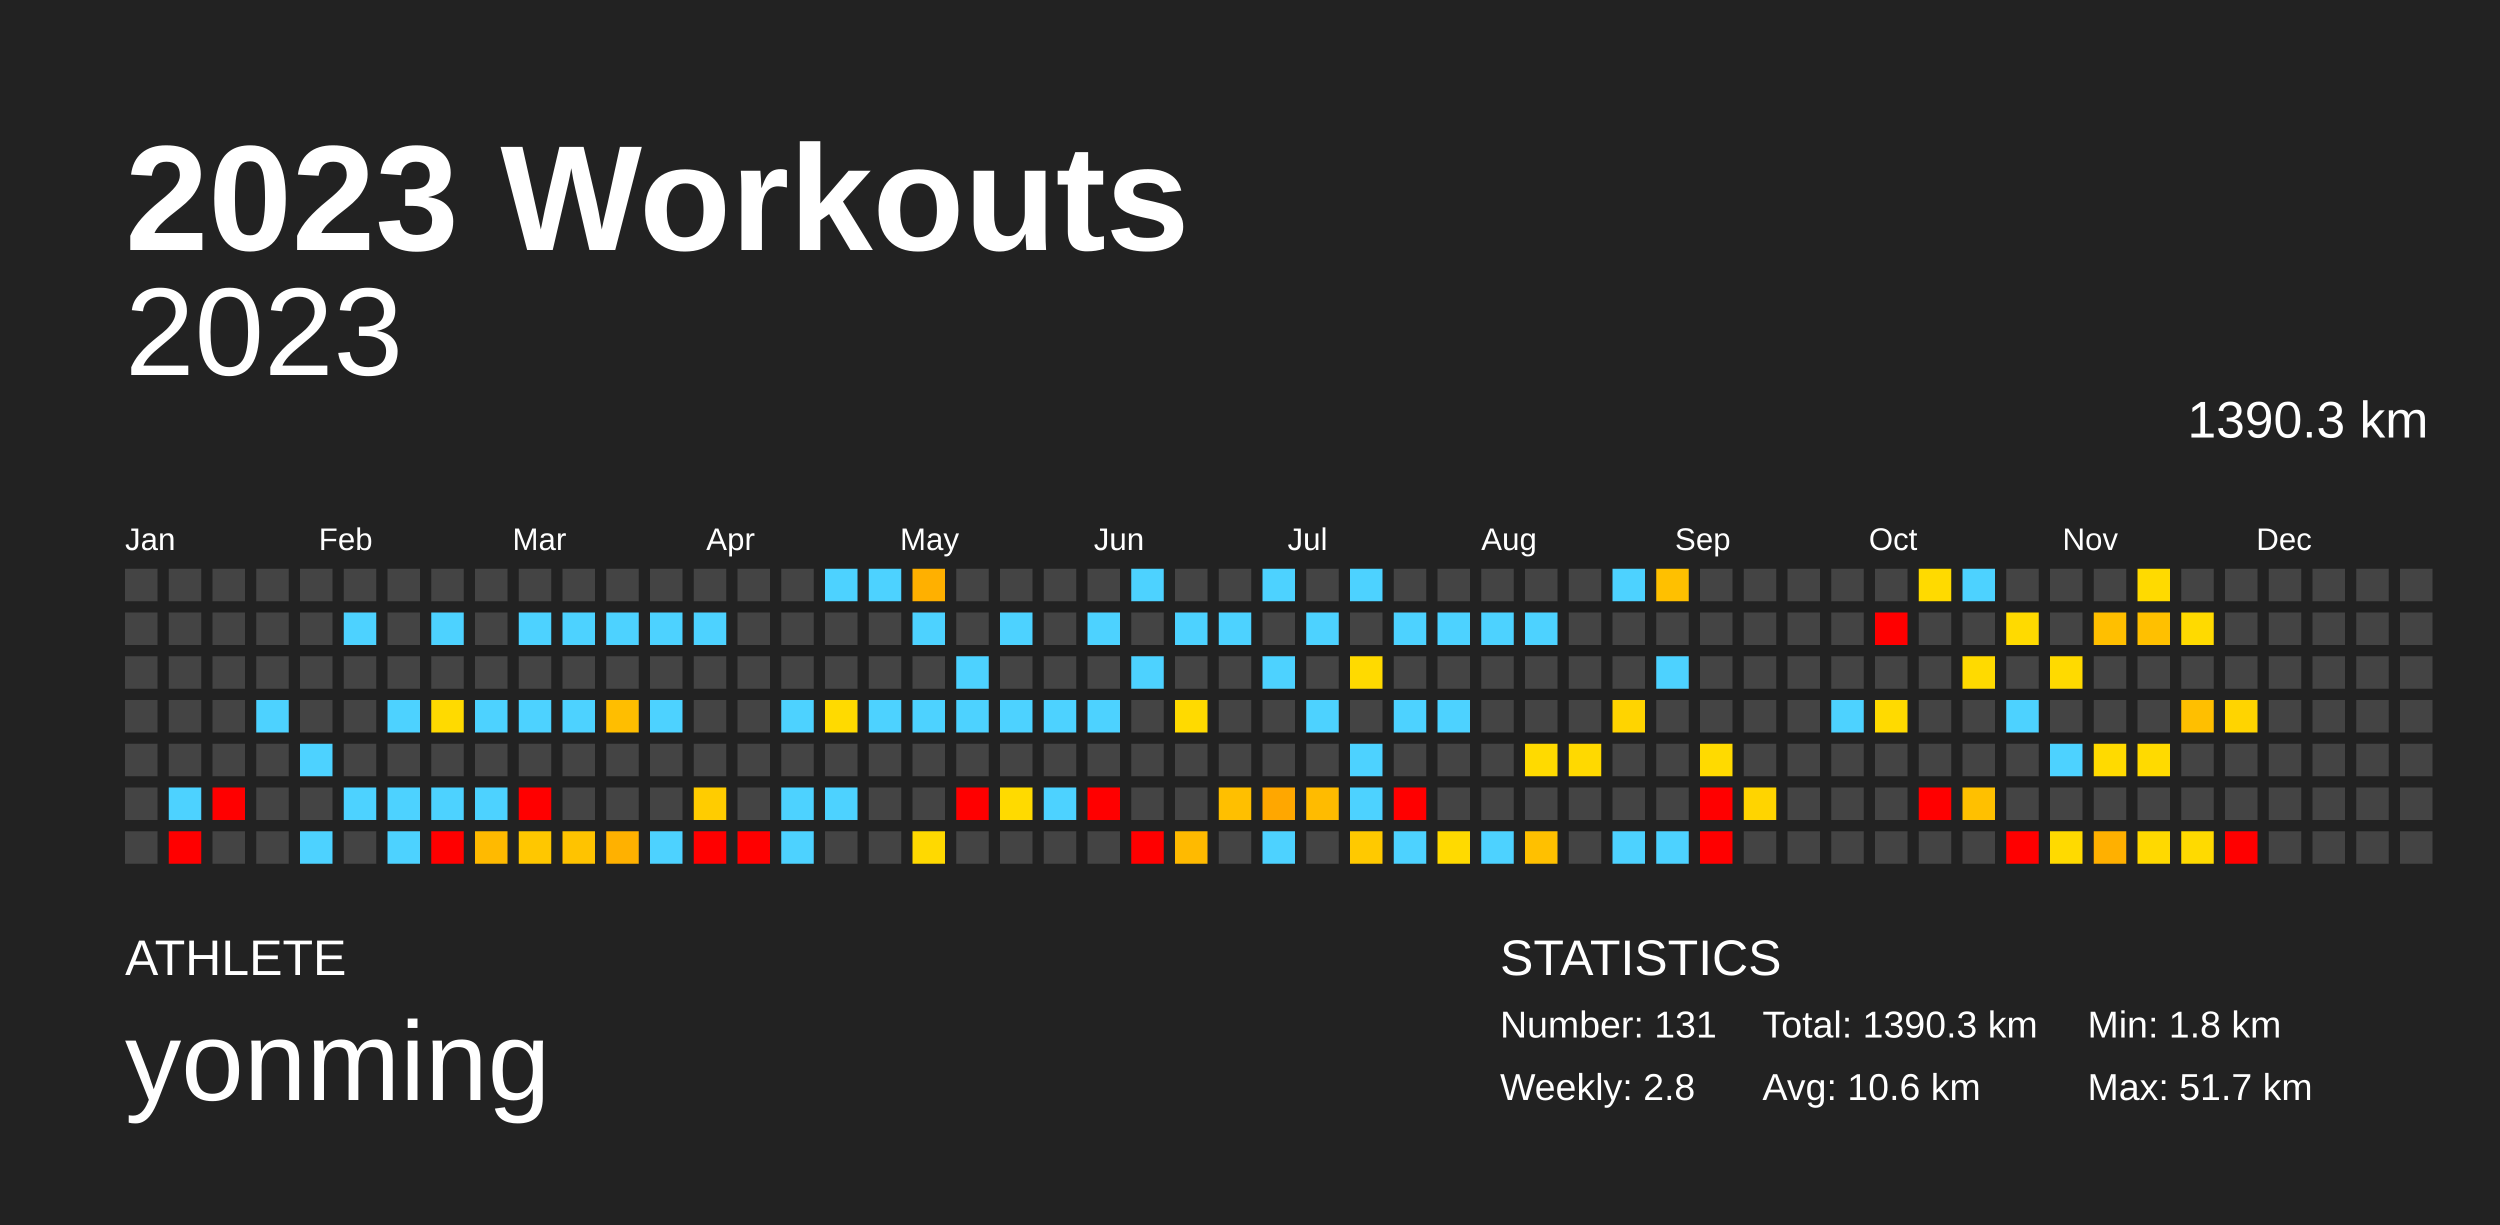
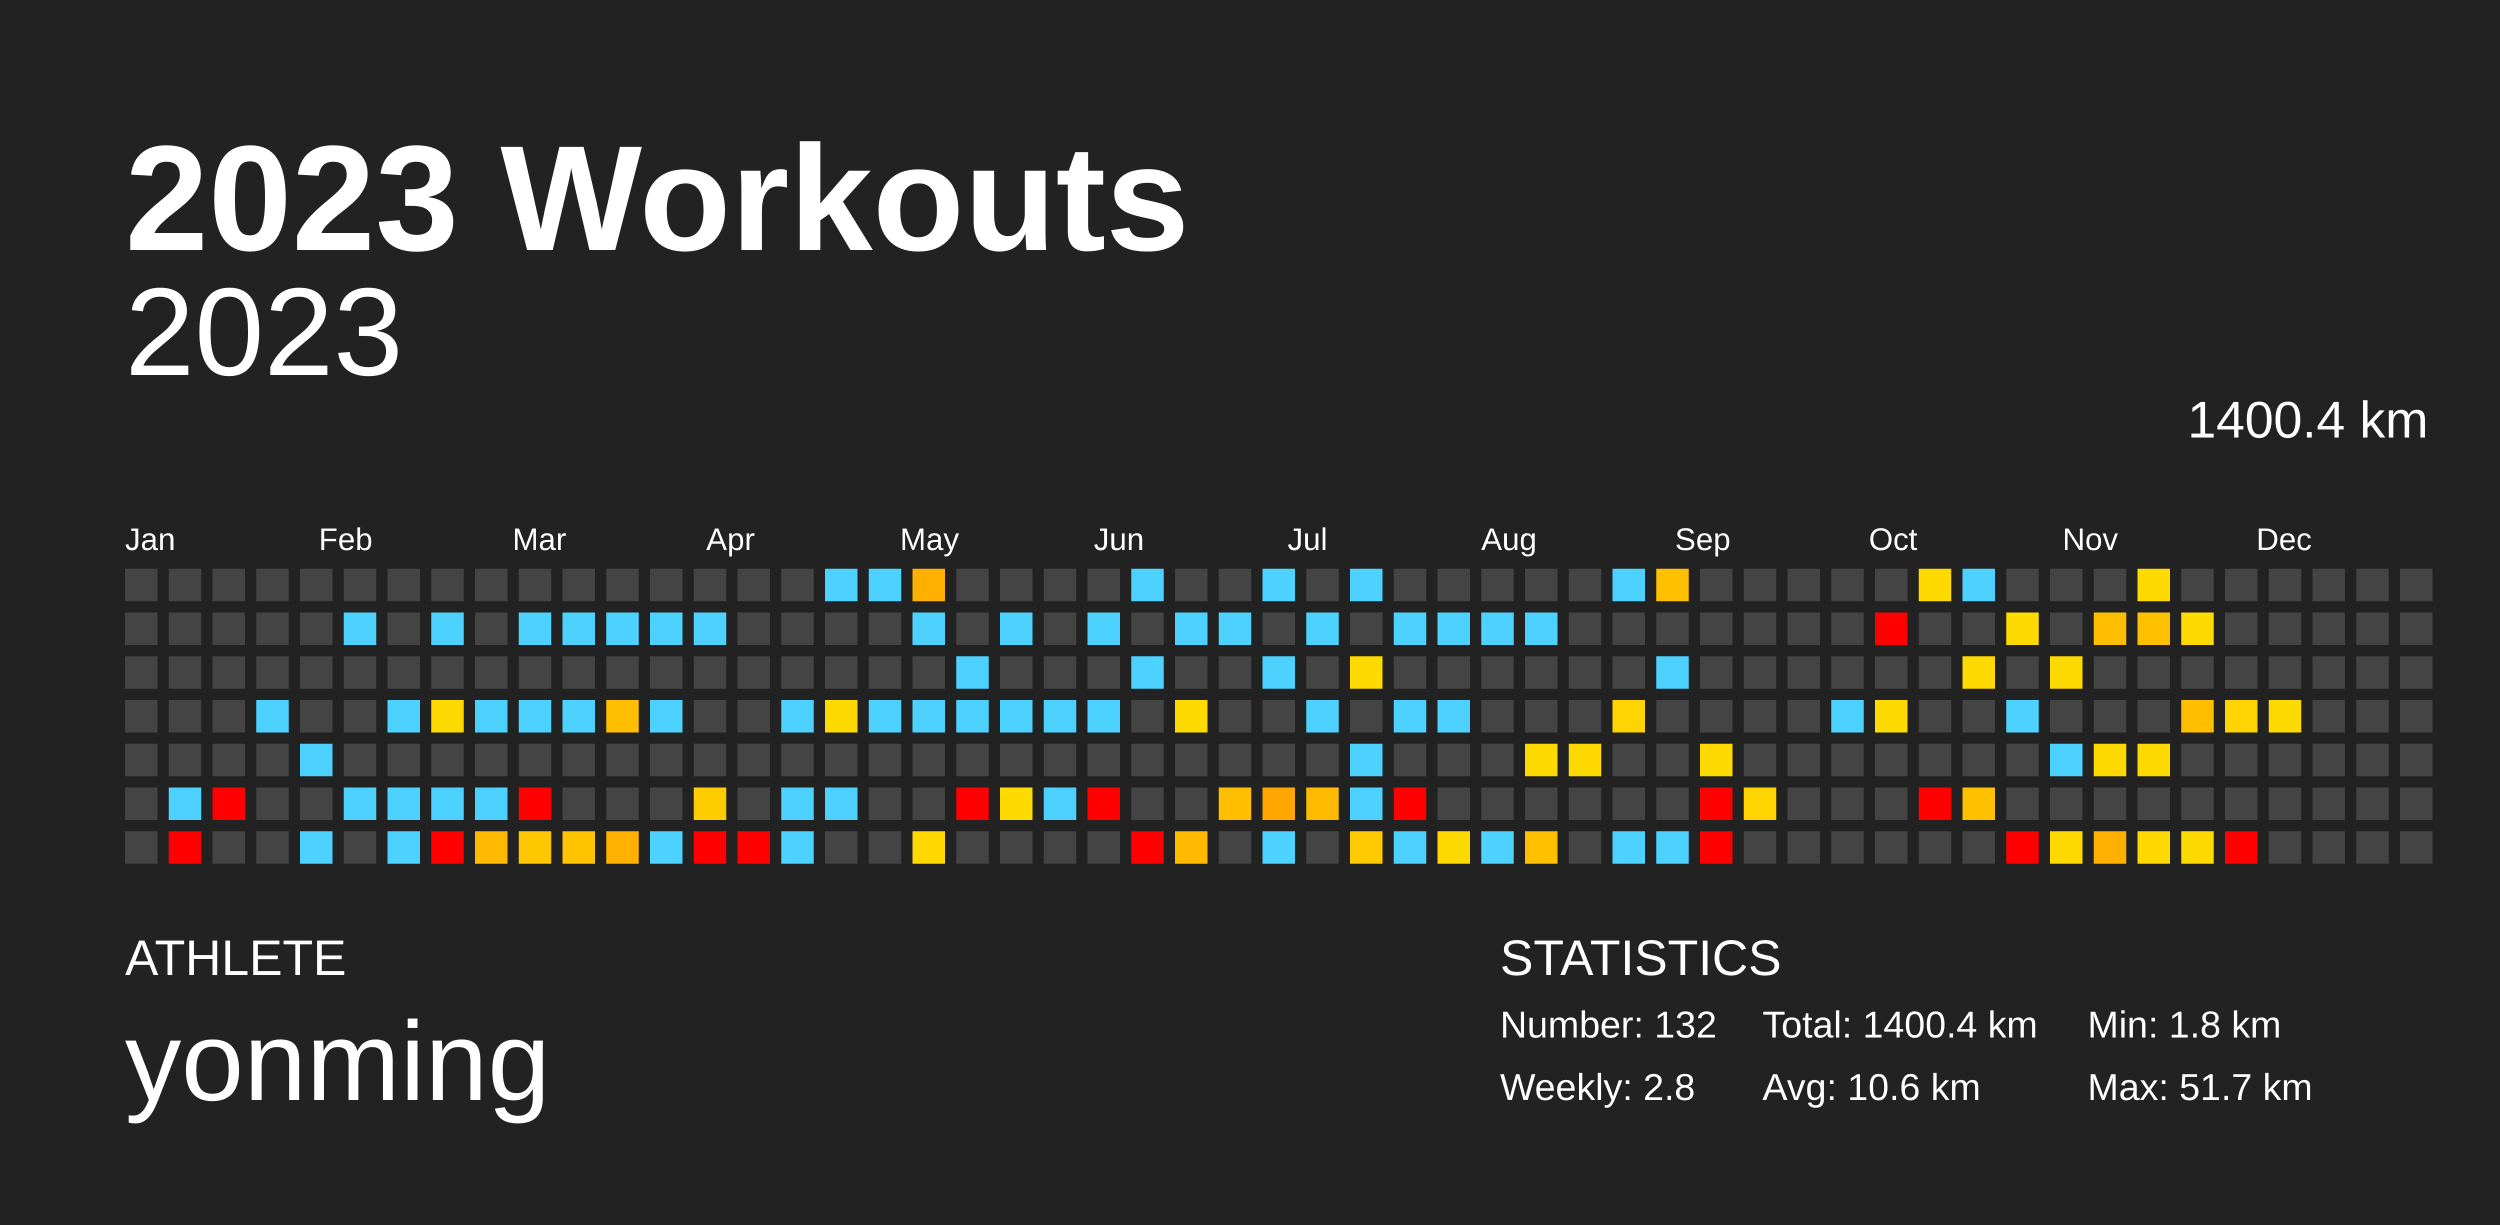
<svg xmlns="http://www.w3.org/2000/svg" baseProfile="full" height="98mm" version="1.1" viewBox="0,0,200,98" width="200mm">
  <defs />
  <rect fill="#222222" height="98" width="200" x="0" y="0" />
  <text fill="#FFFFFF" style="font-size:12px; font-family:Arial; font-weight:bold;" x="10" y="20">2023 Workouts</text>
  <text fill="#FFFFFF" style="font-size:4px; font-family:Arial" x="10" y="78">ATHLETE</text>
  <text fill="#FFFFFF" style="font-size:9px; font-family:Arial" x="10" y="88">yonming</text>
  <text fill="#FFFFFF" style="font-size:4px; font-family:Arial" x="120" y="78">STATISTICS</text>
-   <text fill="#FFFFFF" style="font-size:3px; font-family:Arial" x="120" y="83">Number: 131</text>
+   <text fill="#FFFFFF" style="font-size:3px; font-family:Arial" x="120" y="83">Number: 132</text>
  <text fill="#FFFFFF" style="font-size:3px; font-family:Arial" x="120" y="88">Weekly: 2.8</text>
-   <text fill="#FFFFFF" style="font-size:3px; font-family:Arial" x="141" y="83">Total: 1390.3 km</text>
+   <text fill="#FFFFFF" style="font-size:3px; font-family:Arial" x="141" y="83">Total: 1400.4 km</text>
  <text fill="#FFFFFF" style="font-size:3px; font-family:Arial" x="141" y="88">Avg: 10.6 km</text>
  <text fill="#FFFFFF" style="font-size:3px; font-family:Arial" x="167" y="83">Min: 1.8 km</text>
  <text fill="#FFFFFF" style="font-size:3px; font-family:Arial" x="167" y="88">Max: 51.7 km</text>
  <text alignment-baseline="hanging" fill="#FFFFFF" style="font-size:10.0px; font-family:Arial;" x="10" y="30">2023</text>
-   <text alignment-baseline="hanging" fill="#FFFFFF" style="font-size:4.125px; font-family:Arial;" x="175" y="35">1390.3 km</text>
+   <text alignment-baseline="hanging" fill="#FFFFFF" style="font-size:4.125px; font-family:Arial;" x="175" y="35">1400.4 km</text>
  <text fill="#FFFFFF" style="font-size:2.5px; font-family:Arial" x="10.0" y="44">Jan</text>
  <text fill="#FFFFFF" style="font-size:2.5px; font-family:Arial" x="25.5" y="44">Feb</text>
  <text fill="#FFFFFF" style="font-size:2.5px; font-family:Arial" x="41.0" y="44">Mar</text>
  <text fill="#FFFFFF" style="font-size:2.5px; font-family:Arial" x="56.5" y="44">Apr</text>
  <text fill="#FFFFFF" style="font-size:2.5px; font-family:Arial" x="72.0" y="44">May</text>
  <text fill="#FFFFFF" style="font-size:2.5px; font-family:Arial" x="87.5" y="44">Jun</text>
  <text fill="#FFFFFF" style="font-size:2.5px; font-family:Arial" x="103.0" y="44">Jul</text>
  <text fill="#FFFFFF" style="font-size:2.5px; font-family:Arial" x="118.5" y="44">Aug</text>
  <text fill="#FFFFFF" style="font-size:2.5px; font-family:Arial" x="134.0" y="44">Sep</text>
  <text fill="#FFFFFF" style="font-size:2.5px; font-family:Arial" x="149.5" y="44">Oct</text>
  <text fill="#FFFFFF" style="font-size:2.5px; font-family:Arial" x="165.0" y="44">Nov</text>
  <text fill="#FFFFFF" style="font-size:2.5px; font-family:Arial" x="180.5" y="44">Dec</text>
  <rect fill="#444444" height="2.6" width="2.6" x="10.0" y="45.5" />
  <rect fill="#444444" height="2.6" width="2.6" x="10.0" y="49.0" />
  <rect fill="#444444" height="2.6" width="2.6" x="10.0" y="52.5" />
  <rect fill="#444444" height="2.6" width="2.6" x="10.0" y="56.0" />
  <rect fill="#444444" height="2.6" width="2.6" x="10.0" y="59.5" />
  <rect fill="#444444" height="2.6" width="2.6" x="10.0" y="63.0" />
  <rect fill="#444444" height="2.6" width="2.6" x="10.0" y="66.5" />
  <rect fill="#444444" height="2.6" width="2.6" x="13.5" y="45.5" />
  <rect fill="#444444" height="2.6" width="2.6" x="13.5" y="49.0" />
  <rect fill="#444444" height="2.6" width="2.6" x="13.5" y="52.5" />
  <rect fill="#444444" height="2.6" width="2.6" x="13.5" y="56.0" />
  <rect fill="#444444" height="2.6" width="2.6" x="13.5" y="59.5" />
  <rect fill="#4dd2ff" height="2.6" width="2.6" x="13.5" y="63.0" />
  <rect fill="red" height="2.6" width="2.6" x="13.5" y="66.5" />
  <rect fill="#444444" height="2.6" width="2.6" x="17.0" y="45.5" />
  <rect fill="#444444" height="2.6" width="2.6" x="17.0" y="49.0" />
  <rect fill="#444444" height="2.6" width="2.6" x="17.0" y="52.5" />
  <rect fill="#444444" height="2.6" width="2.6" x="17.0" y="56.0" />
  <rect fill="#444444" height="2.6" width="2.6" x="17.0" y="59.5" />
  <rect fill="red" height="2.6" width="2.6" x="17.0" y="63.0" />
  <rect fill="#444444" height="2.6" width="2.6" x="17.0" y="66.5" />
  <rect fill="#444444" height="2.6" width="2.6" x="20.5" y="45.5" />
  <rect fill="#444444" height="2.6" width="2.6" x="20.5" y="49.0" />
  <rect fill="#444444" height="2.6" width="2.6" x="20.5" y="52.5" />
  <rect fill="#4dd2ff" height="2.6" width="2.6" x="20.5" y="56.0" />
  <rect fill="#444444" height="2.6" width="2.6" x="20.5" y="59.5" />
  <rect fill="#444444" height="2.6" width="2.6" x="20.5" y="63.0" />
  <rect fill="#444444" height="2.6" width="2.6" x="20.5" y="66.5" />
  <rect fill="#444444" height="2.6" width="2.6" x="24.0" y="45.5" />
  <rect fill="#444444" height="2.6" width="2.6" x="24.0" y="49.0" />
  <rect fill="#444444" height="2.6" width="2.6" x="24.0" y="52.5" />
  <rect fill="#444444" height="2.6" width="2.6" x="24.0" y="56.0" />
  <rect fill="#4dd2ff" height="2.6" width="2.6" x="24.0" y="59.5" />
  <rect fill="#444444" height="2.6" width="2.6" x="24.0" y="63.0" />
  <rect fill="#4dd2ff" height="2.6" width="2.6" x="24.0" y="66.5" />
  <rect fill="#444444" height="2.6" width="2.6" x="27.5" y="45.5" />
  <rect fill="#4dd2ff" height="2.6" width="2.6" x="27.5" y="49.0" />
  <rect fill="#444444" height="2.6" width="2.6" x="27.5" y="52.5" />
  <rect fill="#444444" height="2.6" width="2.6" x="27.5" y="56.0" />
  <rect fill="#444444" height="2.6" width="2.6" x="27.5" y="59.5" />
  <rect fill="#4dd2ff" height="2.6" width="2.6" x="27.5" y="63.0" />
  <rect fill="#444444" height="2.6" width="2.6" x="27.5" y="66.5" />
  <rect fill="#444444" height="2.6" width="2.6" x="31.0" y="45.5" />
  <rect fill="#444444" height="2.6" width="2.6" x="31.0" y="49.0" />
  <rect fill="#444444" height="2.6" width="2.6" x="31.0" y="52.5" />
  <rect fill="#4dd2ff" height="2.6" width="2.6" x="31.0" y="56.0" />
  <rect fill="#444444" height="2.6" width="2.6" x="31.0" y="59.5" />
  <rect fill="#4dd2ff" height="2.6" width="2.6" x="31.0" y="63.0" />
  <rect fill="#4dd2ff" height="2.6" width="2.6" x="31.0" y="66.5" />
  <rect fill="#444444" height="2.6" width="2.6" x="34.5" y="45.5" />
  <rect fill="#4dd2ff" height="2.6" width="2.6" x="34.5" y="49.0" />
  <rect fill="#444444" height="2.6" width="2.6" x="34.5" y="52.5" />
  <rect fill="#ffda00" height="2.6" width="2.6" x="34.5" y="56.0" />
  <rect fill="#444444" height="2.6" width="2.6" x="34.5" y="59.5" />
  <rect fill="#4dd2ff" height="2.6" width="2.6" x="34.5" y="63.0" />
  <rect fill="red" height="2.6" width="2.6" x="34.5" y="66.5" />
  <rect fill="#444444" height="2.6" width="2.6" x="38.0" y="45.5" />
  <rect fill="#444444" height="2.6" width="2.6" x="38.0" y="49.0" />
  <rect fill="#444444" height="2.6" width="2.6" x="38.0" y="52.5" />
  <rect fill="#4dd2ff" height="2.6" width="2.6" x="38.0" y="56.0" />
  <rect fill="#444444" height="2.6" width="2.6" x="38.0" y="59.5" />
  <rect fill="#4dd2ff" height="2.6" width="2.6" x="38.0" y="63.0" />
  <rect fill="#ffba00" height="2.6" width="2.6" x="38.0" y="66.5" />
  <rect fill="#444444" height="2.6" width="2.6" x="41.5" y="45.5" />
  <rect fill="#4dd2ff" height="2.6" width="2.6" x="41.5" y="49.0" />
  <rect fill="#444444" height="2.6" width="2.6" x="41.5" y="52.5" />
  <rect fill="#4dd2ff" height="2.6" width="2.6" x="41.5" y="56.0" />
  <rect fill="#444444" height="2.6" width="2.6" x="41.5" y="59.5" />
  <rect fill="red" height="2.6" width="2.6" x="41.5" y="63.0" />
  <rect fill="#ffc700" height="2.6" width="2.6" x="41.5" y="66.5" />
  <rect fill="#444444" height="2.6" width="2.6" x="45.0" y="45.5" />
  <rect fill="#4dd2ff" height="2.6" width="2.6" x="45.0" y="49.0" />
  <rect fill="#444444" height="2.6" width="2.6" x="45.0" y="52.5" />
  <rect fill="#4dd2ff" height="2.6" width="2.6" x="45.0" y="56.0" />
  <rect fill="#444444" height="2.6" width="2.6" x="45.0" y="59.5" />
  <rect fill="#444444" height="2.6" width="2.6" x="45.0" y="63.0" />
  <rect fill="#ffc300" height="2.6" width="2.6" x="45.0" y="66.5" />
  <rect fill="#444444" height="2.6" width="2.6" x="48.5" y="45.5" />
  <rect fill="#4dd2ff" height="2.6" width="2.6" x="48.5" y="49.0" />
  <rect fill="#444444" height="2.6" width="2.6" x="48.5" y="52.5" />
  <rect fill="#ffbe00" height="2.6" width="2.6" x="48.5" y="56.0" />
  <rect fill="#444444" height="2.6" width="2.6" x="48.5" y="59.5" />
  <rect fill="#444444" height="2.6" width="2.6" x="48.5" y="63.0" />
  <rect fill="#ffb100" height="2.6" width="2.6" x="48.5" y="66.5" />
  <rect fill="#444444" height="2.6" width="2.6" x="52.0" y="45.5" />
  <rect fill="#4dd2ff" height="2.6" width="2.6" x="52.0" y="49.0" />
  <rect fill="#444444" height="2.6" width="2.6" x="52.0" y="52.5" />
  <rect fill="#4dd2ff" height="2.6" width="2.6" x="52.0" y="56.0" />
  <rect fill="#444444" height="2.6" width="2.6" x="52.0" y="59.5" />
  <rect fill="#444444" height="2.6" width="2.6" x="52.0" y="63.0" />
  <rect fill="#4dd2ff" height="2.6" width="2.6" x="52.0" y="66.5" />
  <rect fill="#444444" height="2.6" width="2.6" x="55.5" y="45.5" />
  <rect fill="#4dd2ff" height="2.6" width="2.6" x="55.5" y="49.0" />
  <rect fill="#444444" height="2.6" width="2.6" x="55.5" y="52.5" />
  <rect fill="#444444" height="2.6" width="2.6" x="55.5" y="56.0" />
  <rect fill="#444444" height="2.6" width="2.6" x="55.5" y="59.5" />
  <rect fill="#ffcc00" height="2.6" width="2.6" x="55.5" y="63.0" />
  <rect fill="red" height="2.6" width="2.6" x="55.5" y="66.5" />
  <rect fill="#444444" height="2.6" width="2.6" x="59.0" y="45.5" />
  <rect fill="#444444" height="2.6" width="2.6" x="59.0" y="49.0" />
  <rect fill="#444444" height="2.6" width="2.6" x="59.0" y="52.5" />
  <rect fill="#444444" height="2.6" width="2.6" x="59.0" y="56.0" />
  <rect fill="#444444" height="2.6" width="2.6" x="59.0" y="59.5" />
  <rect fill="#444444" height="2.6" width="2.6" x="59.0" y="63.0" />
  <rect fill="red" height="2.6" width="2.6" x="59.0" y="66.5" />
  <rect fill="#444444" height="2.6" width="2.6" x="62.5" y="45.5" />
  <rect fill="#444444" height="2.6" width="2.6" x="62.5" y="49.0" />
  <rect fill="#444444" height="2.6" width="2.6" x="62.5" y="52.5" />
  <rect fill="#4dd2ff" height="2.6" width="2.6" x="62.5" y="56.0" />
  <rect fill="#444444" height="2.6" width="2.6" x="62.5" y="59.5" />
  <rect fill="#4dd2ff" height="2.6" width="2.6" x="62.5" y="63.0" />
  <rect fill="#4dd2ff" height="2.6" width="2.6" x="62.5" y="66.5" />
  <rect fill="#4dd2ff" height="2.6" width="2.6" x="66.0" y="45.5" />
  <rect fill="#444444" height="2.6" width="2.6" x="66.0" y="49.0" />
  <rect fill="#444444" height="2.6" width="2.6" x="66.0" y="52.5" />
  <rect fill="#ffda00" height="2.6" width="2.6" x="66.0" y="56.0" />
  <rect fill="#444444" height="2.6" width="2.6" x="66.0" y="59.5" />
  <rect fill="#4dd2ff" height="2.6" width="2.6" x="66.0" y="63.0" />
  <rect fill="#444444" height="2.6" width="2.6" x="66.0" y="66.5" />
  <rect fill="#4dd2ff" height="2.6" width="2.6" x="69.5" y="45.5" />
  <rect fill="#444444" height="2.6" width="2.6" x="69.5" y="49.0" />
  <rect fill="#444444" height="2.6" width="2.6" x="69.5" y="52.5" />
  <rect fill="#4dd2ff" height="2.6" width="2.6" x="69.5" y="56.0" />
  <rect fill="#444444" height="2.6" width="2.6" x="69.5" y="59.5" />
  <rect fill="#444444" height="2.6" width="2.6" x="69.5" y="63.0" />
  <rect fill="#444444" height="2.6" width="2.6" x="69.5" y="66.5" />
  <rect fill="#ffb000" height="2.6" width="2.6" x="73.0" y="45.5" />
  <rect fill="#4dd2ff" height="2.6" width="2.6" x="73.0" y="49.0" />
  <rect fill="#444444" height="2.6" width="2.6" x="73.0" y="52.5" />
  <rect fill="#4dd2ff" height="2.6" width="2.6" x="73.0" y="56.0" />
  <rect fill="#444444" height="2.6" width="2.6" x="73.0" y="59.5" />
  <rect fill="#444444" height="2.6" width="2.6" x="73.0" y="63.0" />
  <rect fill="#ffd900" height="2.6" width="2.6" x="73.0" y="66.5" />
  <rect fill="#444444" height="2.6" width="2.6" x="76.5" y="45.5" />
  <rect fill="#444444" height="2.6" width="2.6" x="76.5" y="49.0" />
  <rect fill="#4dd2ff" height="2.6" width="2.6" x="76.5" y="52.5" />
  <rect fill="#4dd2ff" height="2.6" width="2.6" x="76.5" y="56.0" />
  <rect fill="#444444" height="2.6" width="2.6" x="76.5" y="59.5" />
  <rect fill="red" height="2.6" width="2.6" x="76.5" y="63.0" />
  <rect fill="#444444" height="2.6" width="2.6" x="76.5" y="66.5" />
  <rect fill="#444444" height="2.6" width="2.6" x="80.0" y="45.5" />
  <rect fill="#4dd2ff" height="2.6" width="2.6" x="80.0" y="49.0" />
  <rect fill="#444444" height="2.6" width="2.6" x="80.0" y="52.5" />
  <rect fill="#4dd2ff" height="2.6" width="2.6" x="80.0" y="56.0" />
  <rect fill="#444444" height="2.6" width="2.6" x="80.0" y="59.5" />
  <rect fill="#ffda00" height="2.6" width="2.6" x="80.0" y="63.0" />
  <rect fill="#444444" height="2.6" width="2.6" x="80.0" y="66.5" />
  <rect fill="#444444" height="2.6" width="2.6" x="83.5" y="45.5" />
  <rect fill="#444444" height="2.6" width="2.6" x="83.5" y="49.0" />
  <rect fill="#444444" height="2.6" width="2.6" x="83.5" y="52.5" />
  <rect fill="#4dd2ff" height="2.6" width="2.6" x="83.5" y="56.0" />
  <rect fill="#444444" height="2.6" width="2.6" x="83.5" y="59.5" />
  <rect fill="#4dd2ff" height="2.6" width="2.6" x="83.5" y="63.0" />
  <rect fill="#444444" height="2.6" width="2.6" x="83.5" y="66.5" />
  <rect fill="#444444" height="2.6" width="2.6" x="87.0" y="45.5" />
  <rect fill="#4dd2ff" height="2.6" width="2.6" x="87.0" y="49.0" />
  <rect fill="#444444" height="2.6" width="2.6" x="87.0" y="52.5" />
  <rect fill="#4dd2ff" height="2.6" width="2.6" x="87.0" y="56.0" />
  <rect fill="#444444" height="2.6" width="2.6" x="87.0" y="59.5" />
  <rect fill="red" height="2.6" width="2.6" x="87.0" y="63.0" />
  <rect fill="#444444" height="2.6" width="2.6" x="87.0" y="66.5" />
  <rect fill="#4dd2ff" height="2.6" width="2.6" x="90.5" y="45.5" />
  <rect fill="#444444" height="2.6" width="2.6" x="90.5" y="49.0" />
  <rect fill="#4dd2ff" height="2.6" width="2.6" x="90.5" y="52.5" />
  <rect fill="#444444" height="2.6" width="2.6" x="90.5" y="56.0" />
  <rect fill="#444444" height="2.6" width="2.6" x="90.5" y="59.5" />
  <rect fill="#444444" height="2.6" width="2.6" x="90.5" y="63.0" />
  <rect fill="red" height="2.6" width="2.6" x="90.5" y="66.5" />
  <rect fill="#444444" height="2.6" width="2.6" x="94.0" y="45.5" />
  <rect fill="#4dd2ff" height="2.6" width="2.6" x="94.0" y="49.0" />
  <rect fill="#444444" height="2.6" width="2.6" x="94.0" y="52.5" />
  <rect fill="#ffda00" height="2.6" width="2.6" x="94.0" y="56.0" />
  <rect fill="#444444" height="2.6" width="2.6" x="94.0" y="59.5" />
  <rect fill="#444444" height="2.6" width="2.6" x="94.0" y="63.0" />
  <rect fill="#ffba00" height="2.6" width="2.6" x="94.0" y="66.5" />
  <rect fill="#444444" height="2.6" width="2.6" x="97.5" y="45.5" />
  <rect fill="#4dd2ff" height="2.6" width="2.6" x="97.5" y="49.0" />
  <rect fill="#444444" height="2.6" width="2.6" x="97.5" y="52.5" />
  <rect fill="#444444" height="2.6" width="2.6" x="97.5" y="56.0" />
  <rect fill="#444444" height="2.6" width="2.6" x="97.5" y="59.5" />
  <rect fill="#ffbf00" height="2.6" width="2.6" x="97.5" y="63.0" />
  <rect fill="#444444" height="2.6" width="2.6" x="97.5" y="66.5" />
  <rect fill="#4dd2ff" height="2.6" width="2.6" x="101.0" y="45.5" />
  <rect fill="#444444" height="2.6" width="2.6" x="101.0" y="49.0" />
  <rect fill="#4dd2ff" height="2.6" width="2.6" x="101.0" y="52.5" />
  <rect fill="#444444" height="2.6" width="2.6" x="101.0" y="56.0" />
  <rect fill="#444444" height="2.6" width="2.6" x="101.0" y="59.5" />
  <rect fill="#ffa700" height="2.6" width="2.6" x="101.0" y="63.0" />
  <rect fill="#4dd2ff" height="2.6" width="2.6" x="101.0" y="66.5" />
  <rect fill="#444444" height="2.6" width="2.6" x="104.5" y="45.5" />
  <rect fill="#4dd2ff" height="2.6" width="2.6" x="104.5" y="49.0" />
  <rect fill="#444444" height="2.6" width="2.6" x="104.5" y="52.5" />
  <rect fill="#4dd2ff" height="2.6" width="2.6" x="104.5" y="56.0" />
  <rect fill="#444444" height="2.6" width="2.6" x="104.5" y="59.5" />
  <rect fill="#ffbb00" height="2.6" width="2.6" x="104.5" y="63.0" />
  <rect fill="#444444" height="2.6" width="2.6" x="104.5" y="66.5" />
  <rect fill="#4dd2ff" height="2.6" width="2.6" x="108.0" y="45.5" />
  <rect fill="#444444" height="2.6" width="2.6" x="108.0" y="49.0" />
  <rect fill="#ffda00" height="2.6" width="2.6" x="108.0" y="52.5" />
  <rect fill="#444444" height="2.6" width="2.6" x="108.0" y="56.0" />
  <rect fill="#4dd2ff" height="2.6" width="2.6" x="108.0" y="59.5" />
  <rect fill="#4dd2ff" height="2.6" width="2.6" x="108.0" y="63.0" />
  <rect fill="#ffc900" height="2.6" width="2.6" x="108.0" y="66.5" />
  <rect fill="#444444" height="2.6" width="2.6" x="111.5" y="45.5" />
  <rect fill="#4dd2ff" height="2.6" width="2.6" x="111.5" y="49.0" />
  <rect fill="#444444" height="2.6" width="2.6" x="111.5" y="52.5" />
  <rect fill="#4dd2ff" height="2.6" width="2.6" x="111.5" y="56.0" />
  <rect fill="#444444" height="2.6" width="2.6" x="111.5" y="59.5" />
  <rect fill="red" height="2.6" width="2.6" x="111.5" y="63.0" />
  <rect fill="#4dd2ff" height="2.6" width="2.6" x="111.5" y="66.5" />
  <rect fill="#444444" height="2.6" width="2.6" x="115.0" y="45.5" />
  <rect fill="#4dd2ff" height="2.6" width="2.6" x="115.0" y="49.0" />
  <rect fill="#444444" height="2.6" width="2.6" x="115.0" y="52.5" />
  <rect fill="#4dd2ff" height="2.6" width="2.6" x="115.0" y="56.0" />
  <rect fill="#444444" height="2.6" width="2.6" x="115.0" y="59.5" />
  <rect fill="#444444" height="2.6" width="2.6" x="115.0" y="63.0" />
  <rect fill="#ffda00" height="2.6" width="2.6" x="115.0" y="66.5" />
  <rect fill="#444444" height="2.6" width="2.6" x="118.5" y="45.5" />
  <rect fill="#4dd2ff" height="2.6" width="2.6" x="118.5" y="49.0" />
  <rect fill="#444444" height="2.6" width="2.6" x="118.5" y="52.5" />
  <rect fill="#444444" height="2.6" width="2.6" x="118.5" y="56.0" />
  <rect fill="#444444" height="2.6" width="2.6" x="118.5" y="59.5" />
  <rect fill="#444444" height="2.6" width="2.6" x="118.5" y="63.0" />
  <rect fill="#4dd2ff" height="2.6" width="2.6" x="118.5" y="66.5" />
  <rect fill="#444444" height="2.6" width="2.6" x="122.0" y="45.5" />
  <rect fill="#4dd2ff" height="2.6" width="2.6" x="122.0" y="49.0" />
  <rect fill="#444444" height="2.6" width="2.6" x="122.0" y="52.5" />
  <rect fill="#444444" height="2.6" width="2.6" x="122.0" y="56.0" />
  <rect fill="#ffda00" height="2.6" width="2.6" x="122.0" y="59.5" />
  <rect fill="#444444" height="2.6" width="2.6" x="122.0" y="63.0" />
  <rect fill="#ffc000" height="2.6" width="2.6" x="122.0" y="66.5" />
  <rect fill="#444444" height="2.6" width="2.6" x="125.5" y="45.5" />
  <rect fill="#444444" height="2.6" width="2.6" x="125.5" y="49.0" />
  <rect fill="#444444" height="2.6" width="2.6" x="125.5" y="52.5" />
  <rect fill="#444444" height="2.6" width="2.6" x="125.5" y="56.0" />
  <rect fill="#ffd900" height="2.6" width="2.6" x="125.5" y="59.5" />
  <rect fill="#444444" height="2.6" width="2.6" x="125.5" y="63.0" />
  <rect fill="#444444" height="2.6" width="2.6" x="125.5" y="66.5" />
  <rect fill="#4dd2ff" height="2.6" width="2.6" x="129.0" y="45.5" />
  <rect fill="#444444" height="2.6" width="2.6" x="129.0" y="49.0" />
  <rect fill="#444444" height="2.6" width="2.6" x="129.0" y="52.5" />
  <rect fill="#ffd400" height="2.6" width="2.6" x="129.0" y="56.0" />
  <rect fill="#444444" height="2.6" width="2.6" x="129.0" y="59.5" />
  <rect fill="#444444" height="2.6" width="2.6" x="129.0" y="63.0" />
  <rect fill="#4dd2ff" height="2.6" width="2.6" x="129.0" y="66.5" />
  <rect fill="#ffc000" height="2.6" width="2.6" x="132.5" y="45.5" />
  <rect fill="#444444" height="2.6" width="2.6" x="132.5" y="49.0" />
  <rect fill="#4dd2ff" height="2.6" width="2.6" x="132.5" y="52.5" />
  <rect fill="#444444" height="2.6" width="2.6" x="132.5" y="56.0" />
  <rect fill="#444444" height="2.6" width="2.6" x="132.5" y="59.5" />
  <rect fill="#444444" height="2.6" width="2.6" x="132.5" y="63.0" />
  <rect fill="#4dd2ff" height="2.6" width="2.6" x="132.5" y="66.5" />
  <rect fill="#444444" height="2.6" width="2.6" x="136.0" y="45.5" />
  <rect fill="#444444" height="2.6" width="2.6" x="136.0" y="49.0" />
  <rect fill="#444444" height="2.6" width="2.6" x="136.0" y="52.5" />
  <rect fill="#444444" height="2.6" width="2.6" x="136.0" y="56.0" />
  <rect fill="#ffda00" height="2.6" width="2.6" x="136.0" y="59.5" />
  <rect fill="red" height="2.6" width="2.6" x="136.0" y="63.0" />
  <rect fill="red" height="2.6" width="2.6" x="136.0" y="66.5" />
  <rect fill="#444444" height="2.6" width="2.6" x="139.5" y="45.5" />
  <rect fill="#444444" height="2.6" width="2.6" x="139.5" y="49.0" />
  <rect fill="#444444" height="2.6" width="2.6" x="139.5" y="52.5" />
  <rect fill="#444444" height="2.6" width="2.6" x="139.5" y="56.0" />
  <rect fill="#444444" height="2.6" width="2.6" x="139.5" y="59.5" />
  <rect fill="#ffd400" height="2.6" width="2.6" x="139.5" y="63.0" />
  <rect fill="#444444" height="2.6" width="2.6" x="139.5" y="66.5" />
  <rect fill="#444444" height="2.6" width="2.6" x="143.0" y="45.5" />
  <rect fill="#444444" height="2.6" width="2.6" x="143.0" y="49.0" />
  <rect fill="#444444" height="2.6" width="2.6" x="143.0" y="52.5" />
  <rect fill="#444444" height="2.6" width="2.6" x="143.0" y="56.0" />
  <rect fill="#444444" height="2.6" width="2.6" x="143.0" y="59.5" />
  <rect fill="#444444" height="2.6" width="2.6" x="143.0" y="63.0" />
  <rect fill="#444444" height="2.6" width="2.6" x="143.0" y="66.5" />
  <rect fill="#444444" height="2.6" width="2.6" x="146.5" y="45.5" />
  <rect fill="#444444" height="2.6" width="2.6" x="146.5" y="49.0" />
  <rect fill="#444444" height="2.6" width="2.6" x="146.5" y="52.5" />
  <rect fill="#4dd2ff" height="2.6" width="2.6" x="146.5" y="56.0" />
  <rect fill="#444444" height="2.6" width="2.6" x="146.5" y="59.5" />
  <rect fill="#444444" height="2.6" width="2.6" x="146.5" y="63.0" />
  <rect fill="#444444" height="2.6" width="2.6" x="146.5" y="66.5" />
  <rect fill="#444444" height="2.6" width="2.6" x="150.0" y="45.5" />
  <rect fill="red" height="2.6" width="2.6" x="150.0" y="49.0" />
  <rect fill="#444444" height="2.6" width="2.6" x="150.0" y="52.5" />
  <rect fill="#ffda00" height="2.6" width="2.6" x="150.0" y="56.0" />
  <rect fill="#444444" height="2.6" width="2.6" x="150.0" y="59.5" />
  <rect fill="#444444" height="2.6" width="2.6" x="150.0" y="63.0" />
  <rect fill="#444444" height="2.6" width="2.6" x="150.0" y="66.5" />
  <rect fill="#ffda00" height="2.6" width="2.6" x="153.5" y="45.5" />
  <rect fill="#444444" height="2.6" width="2.6" x="153.5" y="49.0" />
  <rect fill="#444444" height="2.6" width="2.6" x="153.5" y="52.5" />
  <rect fill="#444444" height="2.6" width="2.6" x="153.5" y="56.0" />
  <rect fill="#444444" height="2.6" width="2.6" x="153.5" y="59.5" />
  <rect fill="red" height="2.6" width="2.6" x="153.5" y="63.0" />
  <rect fill="#444444" height="2.6" width="2.6" x="153.5" y="66.5" />
  <rect fill="#4dd2ff" height="2.6" width="2.6" x="157.0" y="45.5" />
  <rect fill="#444444" height="2.6" width="2.6" x="157.0" y="49.0" />
  <rect fill="#ffda00" height="2.6" width="2.6" x="157.0" y="52.5" />
  <rect fill="#444444" height="2.6" width="2.6" x="157.0" y="56.0" />
  <rect fill="#444444" height="2.6" width="2.6" x="157.0" y="59.5" />
  <rect fill="#ffc000" height="2.6" width="2.6" x="157.0" y="63.0" />
  <rect fill="#444444" height="2.6" width="2.6" x="157.0" y="66.5" />
  <rect fill="#444444" height="2.6" width="2.6" x="160.5" y="45.5" />
  <rect fill="#ffda00" height="2.6" width="2.6" x="160.5" y="49.0" />
  <rect fill="#444444" height="2.6" width="2.6" x="160.5" y="52.5" />
  <rect fill="#4dd2ff" height="2.6" width="2.6" x="160.5" y="56.0" />
  <rect fill="#444444" height="2.6" width="2.6" x="160.5" y="59.5" />
  <rect fill="#444444" height="2.6" width="2.6" x="160.5" y="63.0" />
  <rect fill="red" height="2.6" width="2.6" x="160.5" y="66.5" />
  <rect fill="#444444" height="2.6" width="2.6" x="164.0" y="45.5" />
  <rect fill="#444444" height="2.6" width="2.6" x="164.0" y="49.0" />
  <rect fill="#ffda00" height="2.6" width="2.6" x="164.0" y="52.5" />
  <rect fill="#444444" height="2.6" width="2.6" x="164.0" y="56.0" />
  <rect fill="#4dd2ff" height="2.6" width="2.6" x="164.0" y="59.5" />
  <rect fill="#444444" height="2.6" width="2.6" x="164.0" y="63.0" />
  <rect fill="#ffda00" height="2.6" width="2.6" x="164.0" y="66.5" />
  <rect fill="#444444" height="2.6" width="2.6" x="167.5" y="45.5" />
  <rect fill="#ffbf00" height="2.6" width="2.6" x="167.5" y="49.0" />
  <rect fill="#444444" height="2.6" width="2.6" x="167.5" y="52.5" />
  <rect fill="#444444" height="2.6" width="2.6" x="167.5" y="56.0" />
  <rect fill="#ffda00" height="2.6" width="2.6" x="167.5" y="59.5" />
  <rect fill="#444444" height="2.6" width="2.6" x="167.5" y="63.0" />
  <rect fill="#ffb000" height="2.6" width="2.6" x="167.5" y="66.5" />
  <rect fill="#ffda00" height="2.6" width="2.6" x="171.0" y="45.5" />
  <rect fill="#ffc000" height="2.6" width="2.6" x="171.0" y="49.0" />
  <rect fill="#444444" height="2.6" width="2.6" x="171.0" y="52.5" />
  <rect fill="#444444" height="2.6" width="2.6" x="171.0" y="56.0" />
  <rect fill="#ffda00" height="2.6" width="2.6" x="171.0" y="59.5" />
  <rect fill="#444444" height="2.6" width="2.6" x="171.0" y="63.0" />
  <rect fill="#ffd900" height="2.6" width="2.6" x="171.0" y="66.5" />
  <rect fill="#444444" height="2.6" width="2.6" x="174.5" y="45.5" />
  <rect fill="#ffda00" height="2.6" width="2.6" x="174.5" y="49.0" />
  <rect fill="#444444" height="2.6" width="2.6" x="174.5" y="52.5" />
  <rect fill="#ffbf00" height="2.6" width="2.6" x="174.5" y="56.0" />
  <rect fill="#444444" height="2.6" width="2.6" x="174.5" y="59.5" />
  <rect fill="#444444" height="2.6" width="2.6" x="174.5" y="63.0" />
  <rect fill="#ffda00" height="2.6" width="2.6" x="174.5" y="66.5" />
  <rect fill="#444444" height="2.6" width="2.6" x="178.0" y="45.5" />
  <rect fill="#444444" height="2.6" width="2.6" x="178.0" y="49.0" />
  <rect fill="#444444" height="2.6" width="2.6" x="178.0" y="52.5" />
  <rect fill="#ffd400" height="2.6" width="2.6" x="178.0" y="56.0" />
  <rect fill="#444444" height="2.6" width="2.6" x="178.0" y="59.5" />
  <rect fill="#444444" height="2.6" width="2.6" x="178.0" y="63.0" />
  <rect fill="red" height="2.6" width="2.6" x="178.0" y="66.5" />
  <rect fill="#444444" height="2.6" width="2.6" x="181.5" y="45.5" />
  <rect fill="#444444" height="2.6" width="2.6" x="181.5" y="49.0" />
  <rect fill="#444444" height="2.6" width="2.6" x="181.5" y="52.5" />
-   <rect fill="#444444" height="2.6" width="2.6" x="181.5" y="56.0" />
+   <rect fill="#ffda00" height="2.6" width="2.6" x="181.5" y="56.0" />
  <rect fill="#444444" height="2.6" width="2.6" x="181.5" y="59.5" />
  <rect fill="#444444" height="2.6" width="2.6" x="181.5" y="63.0" />
  <rect fill="#444444" height="2.6" width="2.6" x="181.5" y="66.5" />
  <rect fill="#444444" height="2.6" width="2.6" x="185.0" y="45.5" />
  <rect fill="#444444" height="2.6" width="2.6" x="185.0" y="49.0" />
  <rect fill="#444444" height="2.6" width="2.6" x="185.0" y="52.5" />
  <rect fill="#444444" height="2.6" width="2.6" x="185.0" y="56.0" />
  <rect fill="#444444" height="2.6" width="2.6" x="185.0" y="59.5" />
  <rect fill="#444444" height="2.6" width="2.6" x="185.0" y="63.0" />
  <rect fill="#444444" height="2.6" width="2.6" x="185.0" y="66.5" />
  <rect fill="#444444" height="2.6" width="2.6" x="188.5" y="45.5" />
  <rect fill="#444444" height="2.6" width="2.6" x="188.5" y="49.0" />
  <rect fill="#444444" height="2.6" width="2.6" x="188.5" y="52.5" />
  <rect fill="#444444" height="2.6" width="2.6" x="188.5" y="56.0" />
  <rect fill="#444444" height="2.6" width="2.6" x="188.5" y="59.5" />
  <rect fill="#444444" height="2.6" width="2.6" x="188.5" y="63.0" />
  <rect fill="#444444" height="2.6" width="2.6" x="188.5" y="66.5" />
  <rect fill="#444444" height="2.6" width="2.6" x="192.0" y="45.5" />
  <rect fill="#444444" height="2.6" width="2.6" x="192.0" y="49.0" />
  <rect fill="#444444" height="2.6" width="2.6" x="192.0" y="52.5" />
  <rect fill="#444444" height="2.6" width="2.6" x="192.0" y="56.0" />
  <rect fill="#444444" height="2.6" width="2.6" x="192.0" y="59.5" />
  <rect fill="#444444" height="2.6" width="2.6" x="192.0" y="63.0" />
  <rect fill="#444444" height="2.6" width="2.6" x="192.0" y="66.5" />
</svg>
